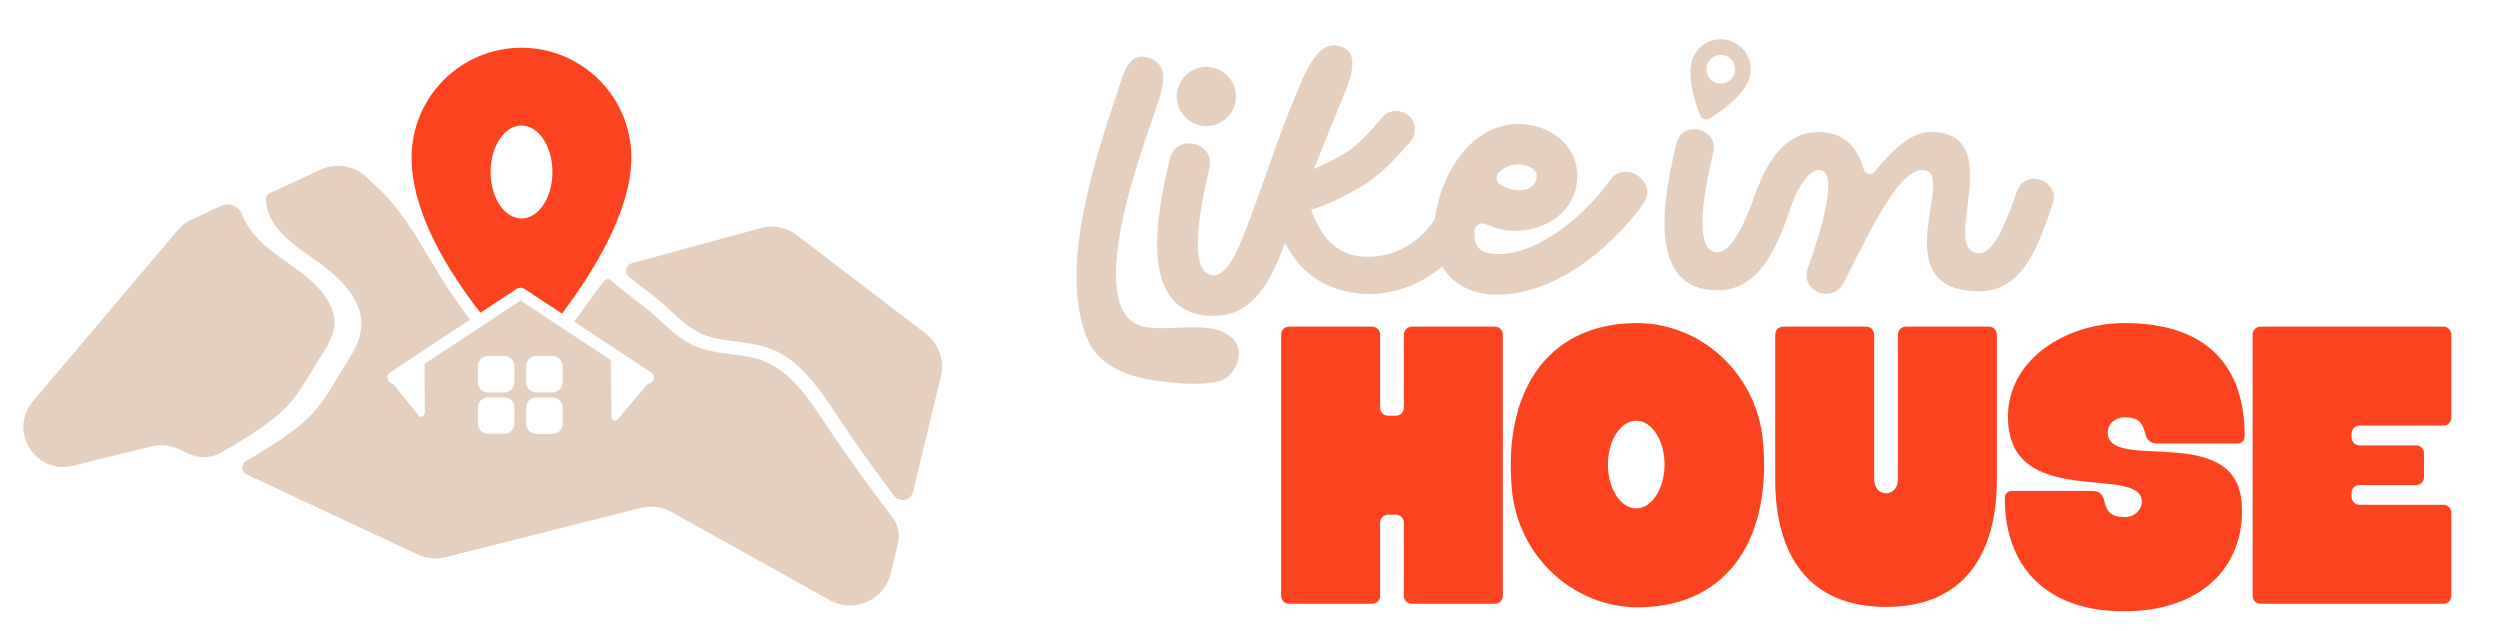
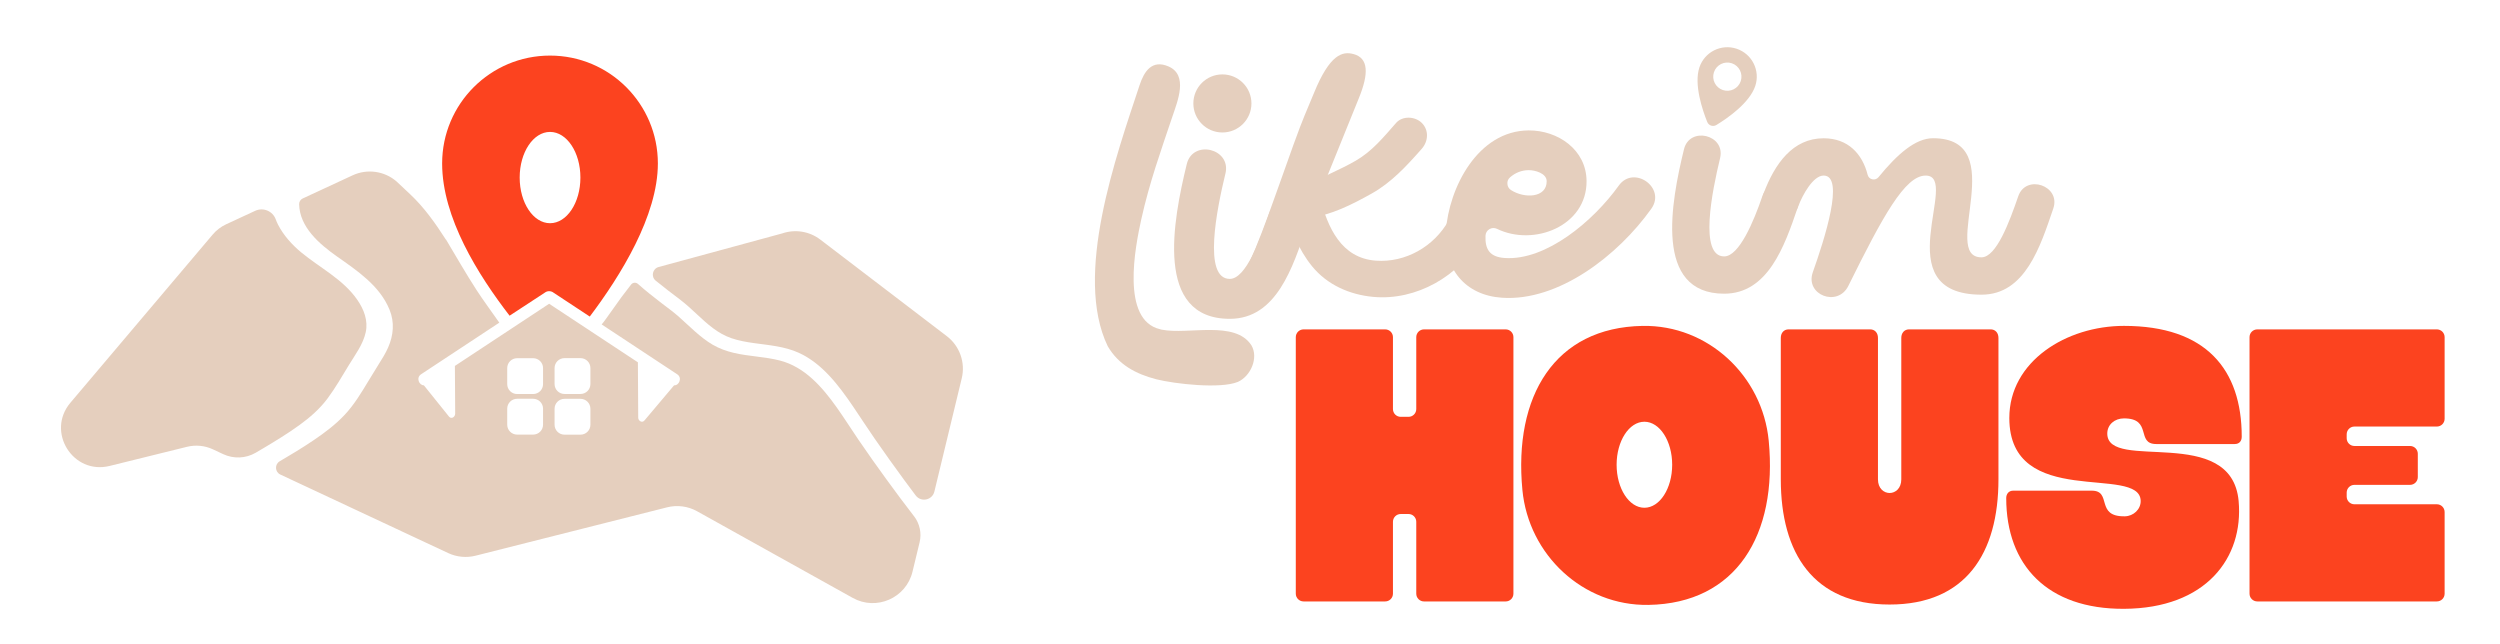
- <svg xmlns="http://www.w3.org/2000/svg" id="Capa_1" version="1.1" viewBox="0 0 1576 397.33">
+ <svg xmlns="http://www.w3.org/2000/svg" id="Capa_1" version="1.1" viewBox="0 0 1605.33 413.33">
  <defs>
    <style>
      .st0 {
        fill: #e5cfbe;
      }

      .st1 {
        fill: #fc431f;
      }
    </style>
  </defs>
  <g>
-     <path class="st0" d="M1090.69,25.7c-9.91-3.29-20.6,2.08-23.89,11.99-3.63,10.93,1.94,27.34,5.03,35.04.94,2.33,3.73,3.25,5.87,1.95,7.08-4.32,21.35-14.15,24.98-25.09,3.29-9.91-2.08-20.6-11.99-23.89ZM1081.88,52.24c-4.75-1.58-7.33-6.71-5.75-11.46s6.71-7.33,11.46-5.75,7.33,6.71,5.75,11.46-6.71,7.33-11.46,5.75Z" />
+     <path class="st0" d="M1115.13,31.29c-9.91-3.29-20.6,2.08-23.89,11.99-3.63,10.93,1.94,27.34,5.03,35.04.94,2.33,3.73,3.25,5.87,1.95,7.08-4.32,21.35-14.15,24.98-25.09,3.29-9.91-2.08-20.6-11.99-23.89ZM1106.33,57.83c-4.75-1.58-7.33-6.71-5.75-11.46s6.71-7.33,11.46-5.75c4.75,1.58,7.33,6.71,5.75,11.46-1.58,4.75-6.71,7.33-11.46,5.75Z" />
    <g>
-       <path class="st1" d="M870.02,375.61c0,2.76-2.23,4.99-4.99,4.99h-52.41c-2.76,0-4.99-2.24-4.99-4.99v-164.71c0-2.76,2.23-4.99,4.99-4.99h52.41c2.76,0,4.99,2.24,4.99,4.99v46.17c0,2.76,2.23,4.99,4.99,4.99h4.99c2.76,0,4.99-2.23,4.99-4.99v-46.17c0-2.76,2.23-4.99,4.99-4.99h52.41c2.76,0,4.99,2.23,4.99,4.99v164.72c0,2.76-2.23,4.99-4.99,4.99h-52.41c-2.76,0-4.99-2.23-4.99-4.99v-46.17c0-2.76-2.23-4.99-4.99-4.99h-4.99c-2.76,0-4.99,2.23-4.99,4.99v46.17h0Z" />
-       <path class="st1" d="M1188.95,310.98c3.74,0,7.49-3,7.49-8.74v-90.84c0-3.24,2-5.49,4.99-5.49h52.41c2.99,0,4.99,2.25,4.99,5.49v90.84c0,47.42-20.96,80.36-69.88,80.36s-69.88-32.94-69.88-80.36v-90.84c0-3.24,2-5.49,4.99-5.49h52.41c2.99,0,4.99,2.25,4.99,5.49v90.84c0,5.74,3.74,8.74,7.49,8.74h0Z" />
-       <path class="st1" d="M1413.06,316.22c3.24,36.44-20.97,68.88-73.62,69.13-49.17.25-75.62-27.95-75.62-71.13,0-2.5,1.5-4.74,4.49-4.74h50.41c13.36,0,2.02,16.81,21.3,16.47,5.47-.1,10.26-4.47,10.14-9.94-.5-23.57-84.35,6.03-84.35-53.19,0-36.44,36.69-59.15,73.62-59.15,52.66,0,75.62,27.95,75.62,71.13,0,2.75-1.5,4.74-4.49,4.74h-50.41c-13.23,0-2.25-16.47-20.71-16.47-5.99,0-10.73,3.99-10.73,9.73,0,24.96,79.86-6.49,84.36,43.42h-.01Z" />
-       <path class="st1" d="M1540.34,318.21c2.76,0,4.99,2.23,4.99,4.99v52.41c0,2.76-2.23,4.99-4.99,4.99h-115.3c-2.76,0-4.99-2.24-4.99-4.99v-164.71c0-2.76,2.23-4.99,4.99-4.99h115.3c2.76,0,4.99,2.23,4.99,4.99v52.41c0,2.76-2.23,4.99-4.99,4.99h-52.91c-2.76,0-4.99,2.23-4.99,4.99v2.5c0,2.76,2.23,4.99,4.99,4.99h35.69c2.76,0,4.99,2.23,4.99,4.99v14.98c0,2.76-2.23,4.99-4.99,4.99h-35.69c-2.76,0-4.99,2.23-4.99,4.99v2.5c0,2.76,2.23,4.99,4.99,4.99h52.91Z" />
+       <path class="st1" d="M894.46,381.21c0,2.76-2.23,4.99-4.99,4.99h-52.41c-2.76,0-4.99-2.24-4.99-4.99v-164.71c0-2.76,2.23-4.99,4.99-4.99h52.41c2.76,0,4.99,2.24,4.99,4.99v46.17c0,2.76,2.23,4.99,4.99,4.99h4.99c2.76,0,4.99-2.23,4.99-4.99v-46.17c0-2.76,2.23-4.99,4.99-4.99h52.41c2.76,0,4.99,2.23,4.99,4.99v164.72c0,2.76-2.23,4.99-4.99,4.99h-52.41c-2.76,0-4.99-2.23-4.99-4.99v-46.17c0-2.76-2.23-4.99-4.99-4.99h-4.99c-2.76,0-4.99,2.23-4.99,4.99v46.17Z" />
+       <path class="st1" d="M1213.39,316.57c3.74,0,7.49-3,7.49-8.74v-90.84c0-3.24,2-5.49,4.99-5.49h52.41c2.99,0,4.99,2.25,4.99,5.49v90.84c0,47.42-20.96,80.36-69.88,80.36s-69.88-32.94-69.88-80.36v-90.84c0-3.24,2-5.49,4.99-5.49h52.41c2.99,0,4.99,2.25,4.99,5.49v90.84c0,5.74,3.74,8.74,7.49,8.74Z" />
+       <path class="st1" d="M1437.5,321.81c3.24,36.44-20.97,68.88-73.62,69.13-49.17.25-75.62-27.95-75.62-71.13,0-2.5,1.5-4.74,4.49-4.74h50.41c13.36,0,2.02,16.81,21.3,16.47,5.47-.1,10.26-4.47,10.14-9.94-.5-23.57-84.35,6.03-84.35-53.19,0-36.44,36.69-59.15,73.62-59.15,52.66,0,75.62,27.95,75.62,71.13,0,2.75-1.5,4.74-4.49,4.74h-50.41c-13.23,0-2.25-16.47-20.71-16.47-5.99,0-10.73,3.99-10.73,9.73,0,24.96,79.86-6.49,84.36,43.42Z" />
+       <path class="st1" d="M1564.78,323.81c2.76,0,4.99,2.23,4.99,4.99v52.41c0,2.76-2.23,4.99-4.99,4.99h-115.3c-2.76,0-4.99-2.24-4.99-4.99v-164.71c0-2.76,2.23-4.99,4.99-4.99h115.3c2.76,0,4.99,2.23,4.99,4.99v52.41c0,2.76-2.23,4.99-4.99,4.99h-52.91c-2.76,0-4.99,2.23-4.99,4.99v2.5c0,2.76,2.23,4.99,4.99,4.99h35.69c2.76,0,4.99,2.23,4.99,4.99v14.98c0,2.76-2.23,4.99-4.99,4.99h-35.69c-2.76,0-4.99,2.23-4.99,4.99v2.5c0,2.76,2.23,4.99,4.99,4.99h52.91Z" />
    </g>
    <g>
-       <path class="st0" d="M1080.1,95.91c-5.22,21.52-13.61,63.15,2.61,63.15,9.61,0,19.03-22.61,24.49-38.6,4.98-14.56,27.5-6.84,22.55,7.72-8.35,24.49-19.03,54.82-47.05,54.82-45.38,0-34.03-58.96-25.8-92.75,3.64-14.95,26.79-9.34,23.19,5.66h.01Z" />
-       <path class="st0" d="M1146.55,107.14c-6.65,0-13.53,12.35-16.22,19.66-5.34,14.48-27.73,6.25-22.28-8.27,7.2-19.11,18.79-35.33,38.5-35.33,15.83,0,24.93,10.17,28.29,23.47.4,1.5,1.5,2.57,3.01,2.89,1.5.32,2.97-.2,3.96-1.38,12.07-14.8,23.74-25.01,34.98-25.01,50.84,0,4.16,76.48,31.14,76.48,9.61,0,18.08-23.15,23.58-39.13,4.98-14.6,27.5-6.85,22.55,7.72-8.35,24.49-18.08,55.39-46.09,55.39-62.79,0-12.78-76.48-35.89-76.48-13.26,0-27.46,26.03-49.65,70.86-6.88,13.89-27.97,5.74-22.79-8.83,7.44-21.01,20.73-62.04,6.92-62.04h-.01Z" />
+       <path class="st0" d="M1104.54,101.5c-5.22,21.52-13.61,63.15,2.61,63.15,9.61,0,19.03-22.61,24.49-38.6,4.98-14.56,27.5-6.84,22.55,7.72-8.35,24.49-19.03,54.82-47.05,54.82-45.38,0-34.03-58.96-25.8-92.75,3.64-14.95,26.79-9.34,23.19,5.66Z" />
+       <path class="st0" d="M1170.99,112.73c-6.65,0-13.53,12.35-16.22,19.66-5.34,14.48-27.73,6.25-22.28-8.27,7.2-19.11,18.79-35.33,38.5-35.33,15.83,0,24.93,10.17,28.29,23.47.4,1.5,1.5,2.57,3.01,2.89,1.5.32,2.97-.2,3.96-1.38,12.07-14.8,23.74-25.01,34.98-25.01,50.84,0,4.16,76.48,31.14,76.48,9.61,0,18.08-23.15,23.58-39.13,4.98-14.6,27.5-6.85,22.55,7.72-8.35,24.49-18.08,55.39-46.09,55.39-62.79,0-12.78-76.48-35.89-76.48-13.26,0-27.46,26.03-49.65,70.86-6.88,13.89-27.97,5.74-22.79-8.83,7.44-21.01,20.73-62.04,6.92-62.04Z" />
    </g>
    <g>
-       <path class="st0" d="M721.62,206.11c17,3.39,47.01-6.23,57.52,10.05,4.66,7.93-.34,19.71-8.69,23.48-11.32,4.62-40.35,1.32-52.43-1.69-13.01-3.39-24.2-9.28-31.16-21.24-21.96-45.61,5.38-121.99,20.47-167.64,2.92-8.86,7.97-16.57,18.56-12,12.8,5.55,5.85,22.25,2.54,32.09-7.59,22.55-14.79,42.55-20.01,66.04-3.9,17.68-13.22,64.77,12.08,70.62l1.1.3h.02Z" />
-       <path class="st0" d="M762.45,105.85c-5.6,23.06-14.58,67.65,2.8,67.65,10.3,0,19.37-24.79,25.22-41.92,5.34-15.6,29.46-7.33,24.16,8.26-8.94,26.24-19.37,59.3-49.38,59.3-48.62,0-36.45-63.16-27.63-99.35,3.9-16.02,28.69-10,24.84,6.06h0ZM779.15,60.83c0,10.3-8.35,18.65-18.65,18.65s-18.65-8.35-18.65-18.65,8.35-18.65,18.65-18.65,18.65,8.35,18.65,18.65Z" />
-       <path class="st0" d="M844.67,29.11c-7.04-1.91-15.21.09-25.35,24.97-5.51,13.52-6.19,13.99-13.31,33.61-11.23,31.03-21.6,62.91-32.23,83.71-7.59,14.85,12.44,25.78,18.37,10.05.31-.83.74-5.81,1.04-6.59,0-.14.46-2.17.46-2.31-.05-1.38,2.04,1.03,2.43-.23.12-.47-4.79-1.61,1.55,1.55.01-.04-.93-1.83-.92-1.87-5.9-6.15,3.04-.26,3.08-.5.04-.14,1.1-1.69,1.14-1.83.04-.16-1.39-2.68-1.34-2.84.06-.22.94,1.36,1.01,1.14.05-.21,1.3.04,1.37-.16.09-.25.25-.15.36-.39.15-.37.69-.26.88-.62.21-.73-.03-.05.29-.75-.21-1.66.85-2.05,1.22-3.88.08-.39.15-.77.23-1.16.73-3.65,2.36-6.33,4.5-8.16,1.17-2.11,2.22-4.27,3.33-6.4,2.66-8.35,5.84-16.44,9.27-24.61l26.05-64.34c6.53-15.94,6.23-25.82-3.43-28.4h0ZM801.82,175.58v-.02s0-.02.01-.03c0,.02,0,.03-.01.05h0Z" />
+       <path class="st0" d="M746.06,211.7c17,3.39,47.01-6.23,57.52,10.05,4.66,7.93-.34,19.71-8.69,23.48-11.32,4.62-40.35,1.32-52.43-1.69-13.01-3.39-24.2-9.28-31.16-21.24-21.96-45.61,5.38-121.99,20.47-167.64,2.92-8.86,7.97-16.57,18.56-12,12.8,5.55,5.85,22.25,2.54,32.09-7.59,22.55-14.79,42.55-20.01,66.04-3.9,17.68-13.22,64.77,12.08,70.62l1.1.3Z" />
+       <path class="st0" d="M786.89,111.44c-5.6,23.06-14.58,67.65,2.8,67.65,10.3,0,19.37-24.79,25.22-41.92,5.34-15.6,29.46-7.33,24.16,8.26-8.94,26.24-19.37,59.3-49.38,59.3-48.62,0-36.45-63.16-27.63-99.35,3.9-16.02,28.69-10,24.84,6.06ZM803.59,66.42c0,10.3-8.35,18.65-18.65,18.65s-18.65-8.35-18.65-18.65,8.35-18.65,18.65-18.65,18.65,8.35,18.65,18.65Z" />
+       <path class="st0" d="M869.11,34.71c-7.04-1.91-15.21.09-25.35,24.97-5.51,13.52-6.19,13.99-13.31,33.61-11.23,31.03-21.6,62.91-32.23,83.71-7.59,14.85,12.44,25.78,18.37,10.05.31-.83.74-5.81,1.04-6.59,0-.14.46-2.17.46-2.31-.05-1.38,2.04,1.03,2.43-.23.12-.47-4.79-1.61,1.55,1.55.01-.04-.93-1.83-.92-1.87-5.9-6.15,3.04-.26,3.08-.5.04-.14,1.1-1.69,1.14-1.83.04-.16-1.39-2.68-1.34-2.84.06-.22.94,1.36,1.01,1.14.05-.21,1.3.04,1.37-.16.09-.25.25-.15.36-.39.15-.37.69-.26.88-.62.21-.73-.03-.05.29-.75-.21-1.66.85-2.05,1.22-3.88.08-.39.15-.77.23-1.16.73-3.65,2.36-6.33,4.5-8.16,1.17-2.11,2.22-4.27,3.33-6.4,2.66-8.35,5.84-16.44,9.27-24.61l26.05-64.34c6.53-15.94,6.23-25.82-3.43-28.4ZM826.26,181.17s0-.01,0-.02c0,0,0-.02.01-.03,0,.02,0,.03-.01.05Z" />
    </g>
-     <path class="st1" d="M1111.32,277.49c-3.99-41.74-39-74.5-80.92-73.81-56.51.93-83.01,45.09-77.26,105.35,3.99,41.75,39,74.5,80.93,73.81,56.51-.94,83.01-45.1,77.25-105.35ZM1031.48,320.46c-9.85,0-17.84-12.37-17.84-27.62s7.99-27.62,17.84-27.62,17.84,12.37,17.84,27.62-7.99,27.62-17.84,27.62Z" />
-     <path class="st0" d="M815.82,134.39c14.41-1.73,28.02-8.7,40.58-15.72s22.39-17.67,32.16-28.77c4.17-4.74,4.67-11.88,0-16.54-4.26-4.26-12.35-4.76-16.54,0-7.99,9.08-15.29,18.11-25.89,24.24-5.16,2.99-10.55,5.55-15.93,8.09-4.48,2.11-9.39,4.71-14.38,5.31-6.27.75-11.7,4.84-11.7,11.7,0,5.74,5.38,12.46,11.7,11.7h0Z" />
-     <path class="st0" d="M800.67,127.72c3.51,13.53,8.48,26.72,17.4,37.66,9.75,11.96,24.14,18.27,39.29,19.67,27.65,2.55,55.26-13.34,68.66-37.29,7.36-13.16-12.84-24.97-20.2-11.81-9.42,16.84-27.83,27.24-46.8,25.84-22.24-1.65-30.85-21.27-35.78-40.29-3.77-14.56-26.35-8.39-22.56,6.22h-.01Z" />
-     <path class="st0" d="M1035.95,128.38c-21.4,30.14-59.72,59.68-95.88,57.22-23.82-1.57-37.72-18.78-36.11-42.43,1.91-28.36,20.64-64.81,53.15-65.02,18.74-.13,37.09,12.33,37.22,32.51.21,28.91-33.87,42.22-57.52,30.69-1.61-.76-3.35-.68-4.87.21-1.53.93-2.42,2.41-2.5,4.19-.38,8.98,2.92,13.69,12.33,14.33,26.54,1.82,56.84-23.61,73.25-46.5,9.58-13.39,30.48,1.32,20.94,14.79h0ZM943.51,112.53c.13,1.65.93,3.05,2.33,3.94,8.73,5.6,22.97,5,22.89-5.72-.04-5.09-7.55-7.12-11.57-7.08-4.66.04-8.65,1.74-11.91,4.58-1.27,1.1-1.91,2.58-1.74,4.28Z" />
+     <path class="st1" d="M1135.76,283.08c-3.99-41.74-39-74.5-80.92-73.81-56.51.93-83.01,45.09-77.26,105.35,3.99,41.75,39,74.5,80.93,73.81,56.51-.94,83.01-45.1,77.25-105.35ZM1055.92,326.05c-9.85,0-17.84-12.37-17.84-27.62s7.99-27.62,17.84-27.62,17.84,12.37,17.84,27.62-7.99,27.62-17.84,27.62Z" />
+     <path class="st0" d="M840.26,139.98c14.41-1.73,28.02-8.7,40.58-15.72s22.39-17.67,32.16-28.77c4.17-4.74,4.67-11.88,0-16.54-4.26-4.26-12.35-4.76-16.54,0-7.99,9.08-15.29,18.11-25.89,24.24-5.16,2.99-10.55,5.55-15.93,8.09-4.48,2.11-9.39,4.71-14.38,5.31-6.27.75-11.7,4.84-11.7,11.7,0,5.74,5.38,12.46,11.7,11.7h0Z" />
+     <path class="st0" d="M825.11,133.31c3.51,13.53,8.48,26.72,17.4,37.66,9.75,11.96,24.14,18.27,39.29,19.67,27.65,2.55,55.26-13.34,68.66-37.29,7.36-13.16-12.84-24.97-20.2-11.81-9.42,16.84-27.83,27.24-46.8,25.84-22.24-1.65-30.85-21.27-35.78-40.29-3.77-14.56-26.35-8.39-22.56,6.22h0Z" />
+     <path class="st0" d="M1060.4,133.97c-21.4,30.14-59.72,59.68-95.88,57.22-23.82-1.57-37.72-18.78-36.11-42.43,1.91-28.36,20.64-64.81,53.15-65.02,18.74-.13,37.09,12.33,37.22,32.51.21,28.91-33.87,42.22-57.52,30.69-1.61-.76-3.35-.68-4.87.21-1.53.93-2.42,2.41-2.5,4.19-.38,8.98,2.92,13.69,12.33,14.33,26.54,1.82,56.84-23.61,73.25-46.5,9.58-13.39,30.48,1.32,20.94,14.79ZM967.95,118.12c.13,1.65.93,3.05,2.33,3.94,8.73,5.6,22.97,5,22.89-5.72-.04-5.09-7.55-7.12-11.57-7.08-4.66.04-8.65,1.74-11.91,4.58-1.27,1.1-1.91,2.58-1.74,4.28Z" />
  </g>
  <g>
    <g>
-       <path class="st0" d="M412.6,187.07c7.33,5.59,13.45,12.61,20.85,18.11,3.59,2.67,7.45,4.91,11.7,6.37,4.71,1.62,9.64,2.49,14.56,3.18,9.7,1.35,19.58,2.09,28.62,6.16,15.17,6.83,25.79,21.03,34.91,34.39,4.71,6.9,9.2,13.94,13.97,20.8,6.26,9,12.62,17.94,19.11,26.77,2.39,3.25,4.81,6.49,7.24,9.71,3.45,4.56,10.65,3.05,12-2.51l17.57-72.73c2.45-10.12-1.32-20.73-9.59-27.05l-81.23-62.01c-6.98-5.33-16.15-6.82-24.46-3.97l-79.35,21.57c-3.95,1.07-5.07,6.16-1.91,8.76,5.22,4.29,10.63,8.34,16.01,12.44h0Z" />
-       <path class="st0" d="M144.32,282.45c8.04-4.81,16.08-9.67,23.66-15.19,6.59-4.79,12.82-10.2,17.73-16.74,5.22-6.96,9.49-14.54,14.03-21.94,4.06-6.61,8.96-13.08,10.66-20.81,1.65-7.52-1.19-14.77-5.44-20.89-9.17-13.21-23.91-20.41-36.01-30.43-5.9-4.89-11.31-10.9-14.84-17.76-.57-1.12-1.06-2.25-1.48-3.4-1.94-5.35-8.04-7.9-13.2-5.51l-18.66,8.65c-3.31,1.54-6.25,3.78-8.61,6.56L20.77,253.01c-15.73,18.59,1.56,46.44,25.2,40.59l49.66-12.28c5.58-1.38,11.46-.8,16.67,1.63l6.58,3.08c6.65,3.11,14.42,2.82,20.78-.85,1.57-.91,3.12-1.83,4.67-2.76v.03Z" />
-       <path class="st0" d="M562.44,325.85c-6-7.79-11.89-15.66-17.66-23.62-6.14-8.47-12.23-16.98-18.1-25.64-4.63-6.82-9.03-13.8-13.8-20.52-9.24-13.01-20.49-26.03-36.54-30.16-9.73-2.5-19.89-2.61-29.66-4.93-4.7-1.11-9.32-2.79-13.5-5.22-4.07-2.37-7.77-5.37-11.3-8.47-3.47-3.05-6.78-6.26-10.23-9.32-3.6-3.2-7.48-6.01-11.31-8.93-5.17-3.95-10.27-7.99-15.13-12.31-1.31-1.16-3.33-.99-4.4.4l-6.14,8.01c-2.93,4.07-6.9,9.65-9.79,13.72-1.24,1.75-2.21,3-2.98,3.88,16.18,10.67,32.36,21.34,48.53,32.02,3.41,2.25,1.2,7.28-2.02,7.09-6.37,7.51-12.66,15.08-19.04,22.58-1.6,1.88-4.08.08-3.99-1.92v.02l-.21-35.47c-19-12.53-38-25.07-56.99-37.6-20.17,13.31-40.34,26.61-60.52,39.92l.19,30.75-.02-.03c0,1.99-2.42,3.72-3.95,1.82-5.38-6.69-10.75-13.38-16.13-20.07-3.11-.02-5.16-4.89-1.82-7.1,16.75-11.05,33.5-22.1,50.25-33.15-4.3-6.2-10.47-14.53-14.54-20.83-7.09-10.96-13.05-21.49-19.7-32.56l-.09.02c-6.78-10.55-13.91-20.65-23.05-29.22l-8.72-8.18c-7.81-6.66-18.78-8.16-28.09-3.84l-32.03,14.85c-1.43.66-2.34,2.11-2.31,3.69.31,14.71,12.89,25.51,24.18,33.48,13.11,9.25,27.53,18.79,33.86,34.26,3.3,8.06,2.57,16.39-.89,24.25-1.64,3.73-3.79,7.2-5.97,10.63-2.27,3.58-4.46,7.2-6.65,10.83-4.55,7.55-9.22,15.33-15.28,21.79-5.88,6.27-12.83,11.51-19.93,16.3-7.08,4.78-14.41,9.21-21.78,13.53h-.01c-3.35,1.97-3.12,6.89.39,8.53l107.79,50.43c5.49,2.57,11.71,3.16,17.59,1.68l122.98-31.06c6.5-1.64,13.38-.74,19.24,2.52l99.96,55.65c15.2,8.46,34.28.1,38.37-16.81l4.57-18.9c1.42-5.86.06-12.04-3.62-16.82v.03ZM324.27,267.12c0,3.51-2.85,6.36-6.36,6.36h-10.29c-3.51,0-6.36-2.85-6.36-6.36v-10.29c0-3.51,2.85-6.36,6.36-6.36h10.29c3.51,0,6.36,2.85,6.36,6.36v10.29ZM324.27,241.07c0,3.51-2.85,6.36-6.36,6.36h-10.29c-3.51,0-6.36-2.85-6.36-6.36v-10.29c0-3.51,2.85-6.36,6.36-6.36h10.29c3.51,0,6.36,2.85,6.36,6.36v10.29ZM354.68,267.16c0,3.51-2.85,6.36-6.36,6.36h-10.29c-3.51,0-6.36-2.85-6.36-6.36v-10.29c0-3.51,2.85-6.36,6.36-6.36h10.29c3.51,0,6.36,2.85,6.36,6.36v10.29ZM354.68,241.03c0,3.51-2.85,6.36-6.36,6.36h-10.29c-3.51,0-6.36-2.85-6.36-6.36v-10.29c0-3.51,2.85-6.36,6.36-6.36h10.29c3.51,0,6.36,2.85,6.36,6.36v10.29Z" />
+       <path class="st0" d="M437.04,192.66c7.33,5.59,13.45,12.61,20.85,18.11,3.59,2.67,7.45,4.91,11.7,6.37,4.71,1.62,9.64,2.49,14.56,3.18,9.7,1.35,19.58,2.09,28.62,6.16,15.17,6.83,25.79,21.03,34.91,34.39,4.71,6.9,9.2,13.94,13.97,20.8,6.26,9,12.62,17.94,19.11,26.77,2.39,3.25,4.81,6.49,7.24,9.71,3.45,4.56,10.65,3.05,12-2.51l17.57-72.73c2.45-10.12-1.32-20.73-9.59-27.05l-81.23-62.01c-6.98-5.33-16.15-6.82-24.46-3.97l-79.35,21.57c-3.95,1.07-5.07,6.16-1.91,8.76,5.22,4.29,10.63,8.34,16.01,12.44Z" />
+       <path class="st0" d="M168.76,288.04c8.04-4.81,16.08-9.67,23.66-15.19,6.59-4.79,12.82-10.2,17.73-16.74,5.22-6.96,9.49-14.54,14.03-21.94,4.06-6.61,8.96-13.08,10.66-20.81,1.65-7.52-1.19-14.77-5.44-20.89-9.17-13.21-23.91-20.41-36.01-30.43-5.9-4.89-11.31-10.9-14.84-17.76-.57-1.12-1.06-2.25-1.48-3.4-1.94-5.35-8.04-7.9-13.2-5.51l-18.66,8.65c-3.31,1.54-6.25,3.78-8.61,6.56l-91.39,108.02c-15.73,18.59,1.56,46.44,25.2,40.59l49.66-12.28c5.58-1.38,11.46-.8,16.67,1.63l6.58,3.08c6.65,3.11,14.42,2.82,20.78-.85,1.57-.91,3.12-1.83,4.67-2.76Z" />
+       <path class="st0" d="M586.88,331.44c-6-7.79-11.89-15.66-17.66-23.62-6.14-8.47-12.23-16.98-18.1-25.64-4.63-6.82-9.03-13.8-13.8-20.52-9.24-13.01-20.49-26.03-36.54-30.16-9.73-2.5-19.89-2.61-29.66-4.93-4.7-1.11-9.32-2.79-13.5-5.22-4.07-2.37-7.77-5.37-11.3-8.47-3.47-3.05-6.78-6.26-10.23-9.32-3.6-3.2-7.48-6.01-11.31-8.93-5.17-3.95-10.27-7.99-15.13-12.31-1.31-1.16-3.33-.99-4.4.4l-6.14,8.01c-2.93,4.07-6.9,9.65-9.79,13.72-1.24,1.75-2.21,3-2.98,3.88,16.18,10.67,32.36,21.34,48.53,32.02,3.41,2.25,1.2,7.28-2.02,7.09-6.37,7.51-12.66,15.08-19.04,22.58-1.6,1.88-4.08.08-3.99-1.92v.02s-.21-35.47-.21-35.47c-19-12.53-38-25.07-56.99-37.6-20.17,13.31-40.34,26.61-60.52,39.92l.19,30.75-.02-.03c0,1.99-2.42,3.72-3.95,1.82-5.38-6.69-10.75-13.38-16.13-20.07-3.11-.02-5.16-4.89-1.82-7.1,16.75-11.05,33.5-22.1,50.25-33.15-4.3-6.2-10.47-14.53-14.54-20.83-7.09-10.96-13.05-21.49-19.7-32.56l-.09.02c-6.78-10.55-13.91-20.65-23.05-29.22l-8.72-8.18c-7.81-6.66-18.78-8.16-28.09-3.84l-32.03,14.85c-1.43.66-2.34,2.11-2.31,3.69.31,14.71,12.89,25.51,24.18,33.48,13.11,9.25,27.53,18.79,33.86,34.26,3.3,8.06,2.57,16.39-.89,24.25-1.64,3.73-3.79,7.2-5.97,10.63-2.27,3.58-4.46,7.2-6.65,10.83-4.55,7.55-9.22,15.33-15.28,21.79-5.88,6.27-12.83,11.51-19.93,16.3-7.08,4.78-14.41,9.21-21.78,13.53h-.01c-3.35,1.97-3.12,6.89.39,8.53l107.79,50.43c5.49,2.57,11.71,3.16,17.59,1.68l122.98-31.06c6.5-1.64,13.38-.74,19.24,2.52l99.96,55.65c15.2,8.46,34.28.1,38.37-16.81l4.57-18.9c1.42-5.86.06-12.04-3.62-16.82ZM348.71,272.71c0,3.51-2.85,6.36-6.36,6.36h-10.29c-3.51,0-6.36-2.85-6.36-6.36v-10.29c0-3.51,2.85-6.36,6.36-6.36h10.29c3.51,0,6.36,2.85,6.36,6.36v10.29ZM348.71,246.66c0,3.51-2.85,6.36-6.36,6.36h-10.29c-3.51,0-6.36-2.85-6.36-6.36v-10.29c0-3.51,2.85-6.36,6.36-6.36h10.29c3.51,0,6.36,2.85,6.36,6.36v10.29ZM379.12,272.75c0,3.51-2.85,6.36-6.36,6.36h-10.29c-3.51,0-6.36-2.85-6.36-6.36v-10.29c0-3.51,2.85-6.36,6.36-6.36h10.29c3.51,0,6.36,2.85,6.36,6.36v10.29ZM379.12,246.62c0,3.51-2.85,6.36-6.36,6.36h-10.29c-3.51,0-6.36-2.85-6.36-6.36v-10.29c0-3.51,2.85-6.36,6.36-6.36h10.29c3.51,0,6.36,2.85,6.36,6.36v10.29Z" />
    </g>
-     <path class="st1" d="M328.74,30.1c-38.26,0-69.27,31.01-69.27,69.27,0,34.88,23.15,71.59,43.31,97.76l23.13-15.14c1.43-.88,3.64-.82,5.09.36l23.27,15.33c19.78-26.2,43.73-64.8,43.73-98.31,0-38.26-31.01-69.27-69.27-69.27h0ZM328.76,137.74c-10.77,0-19.5-13.12-19.5-29.31s8.73-29.31,19.5-29.31,19.5,13.12,19.5,29.31-8.73,29.31-19.5,29.31Z" />
+     <path class="st1" d="M353.18,35.69c-38.26,0-69.27,31.01-69.27,69.27,0,34.88,23.15,71.59,43.31,97.76l23.13-15.14c1.43-.88,3.64-.82,5.09.36l23.27,15.33c19.78-26.2,43.73-64.8,43.73-98.31,0-38.26-31.01-69.27-69.27-69.27ZM353.2,143.33c-10.77,0-19.5-13.12-19.5-29.31s8.73-29.31,19.5-29.31,19.5,13.12,19.5,29.31-8.73,29.31-19.5,29.31Z" />
  </g>
</svg>
